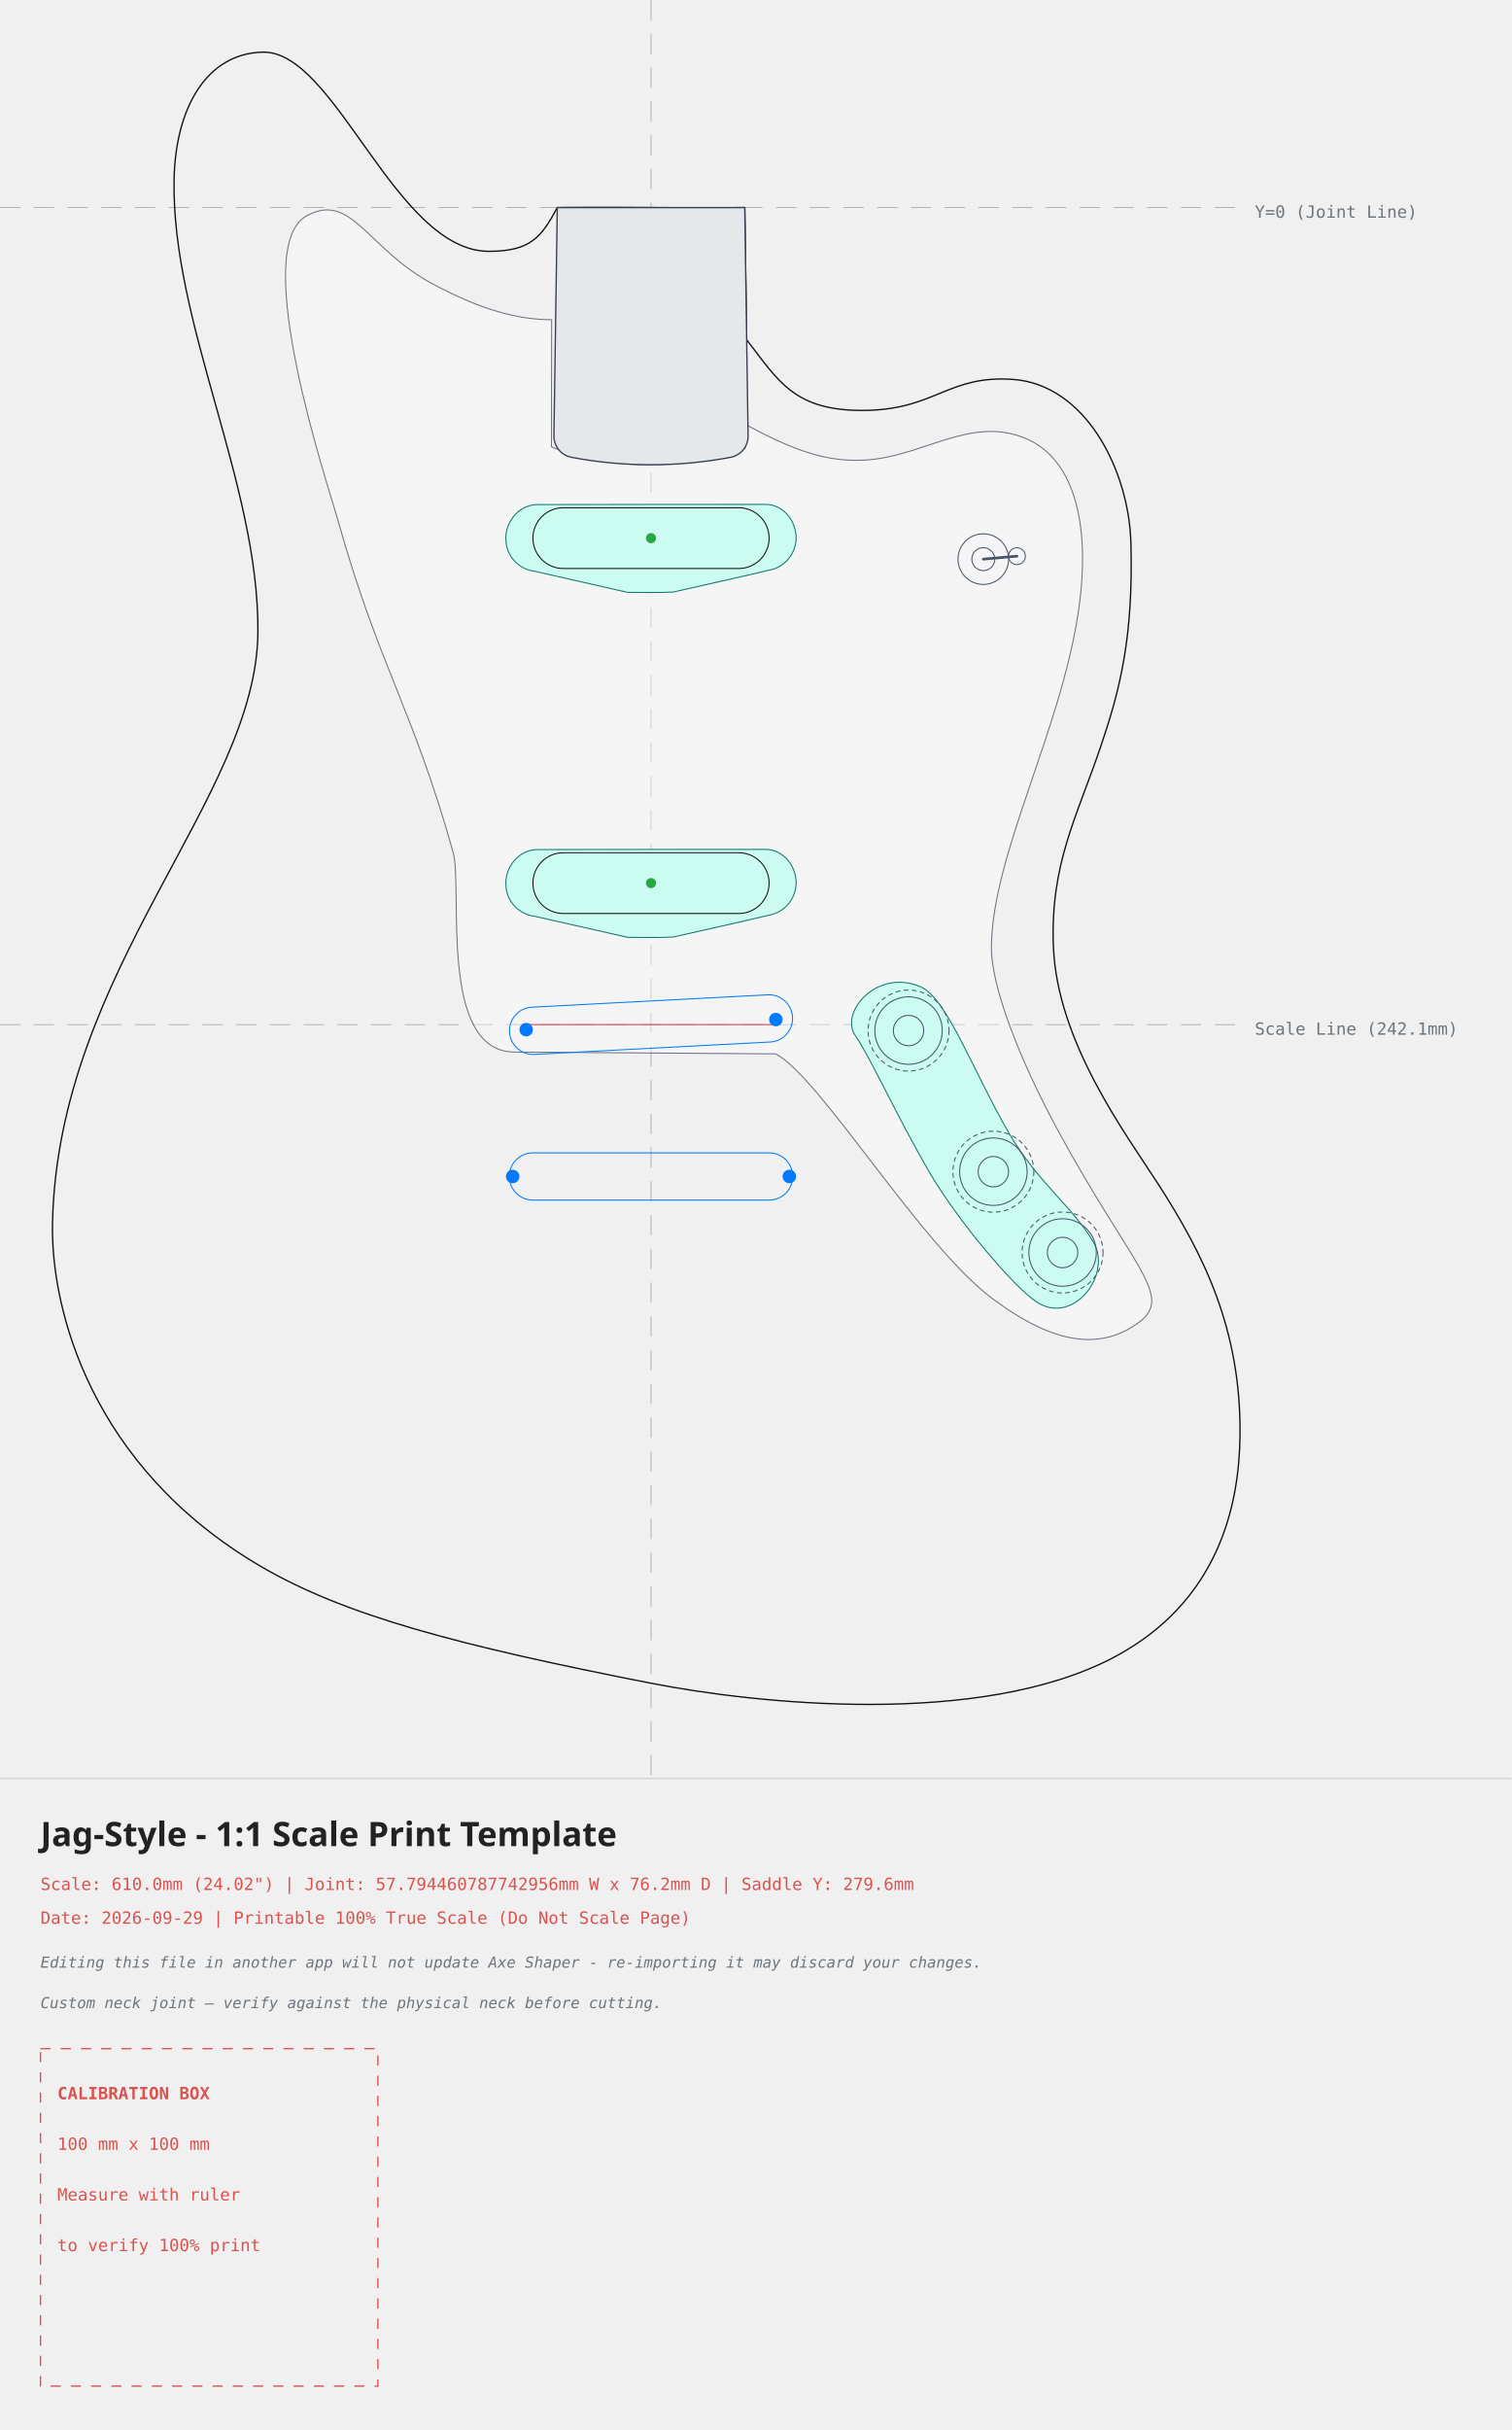
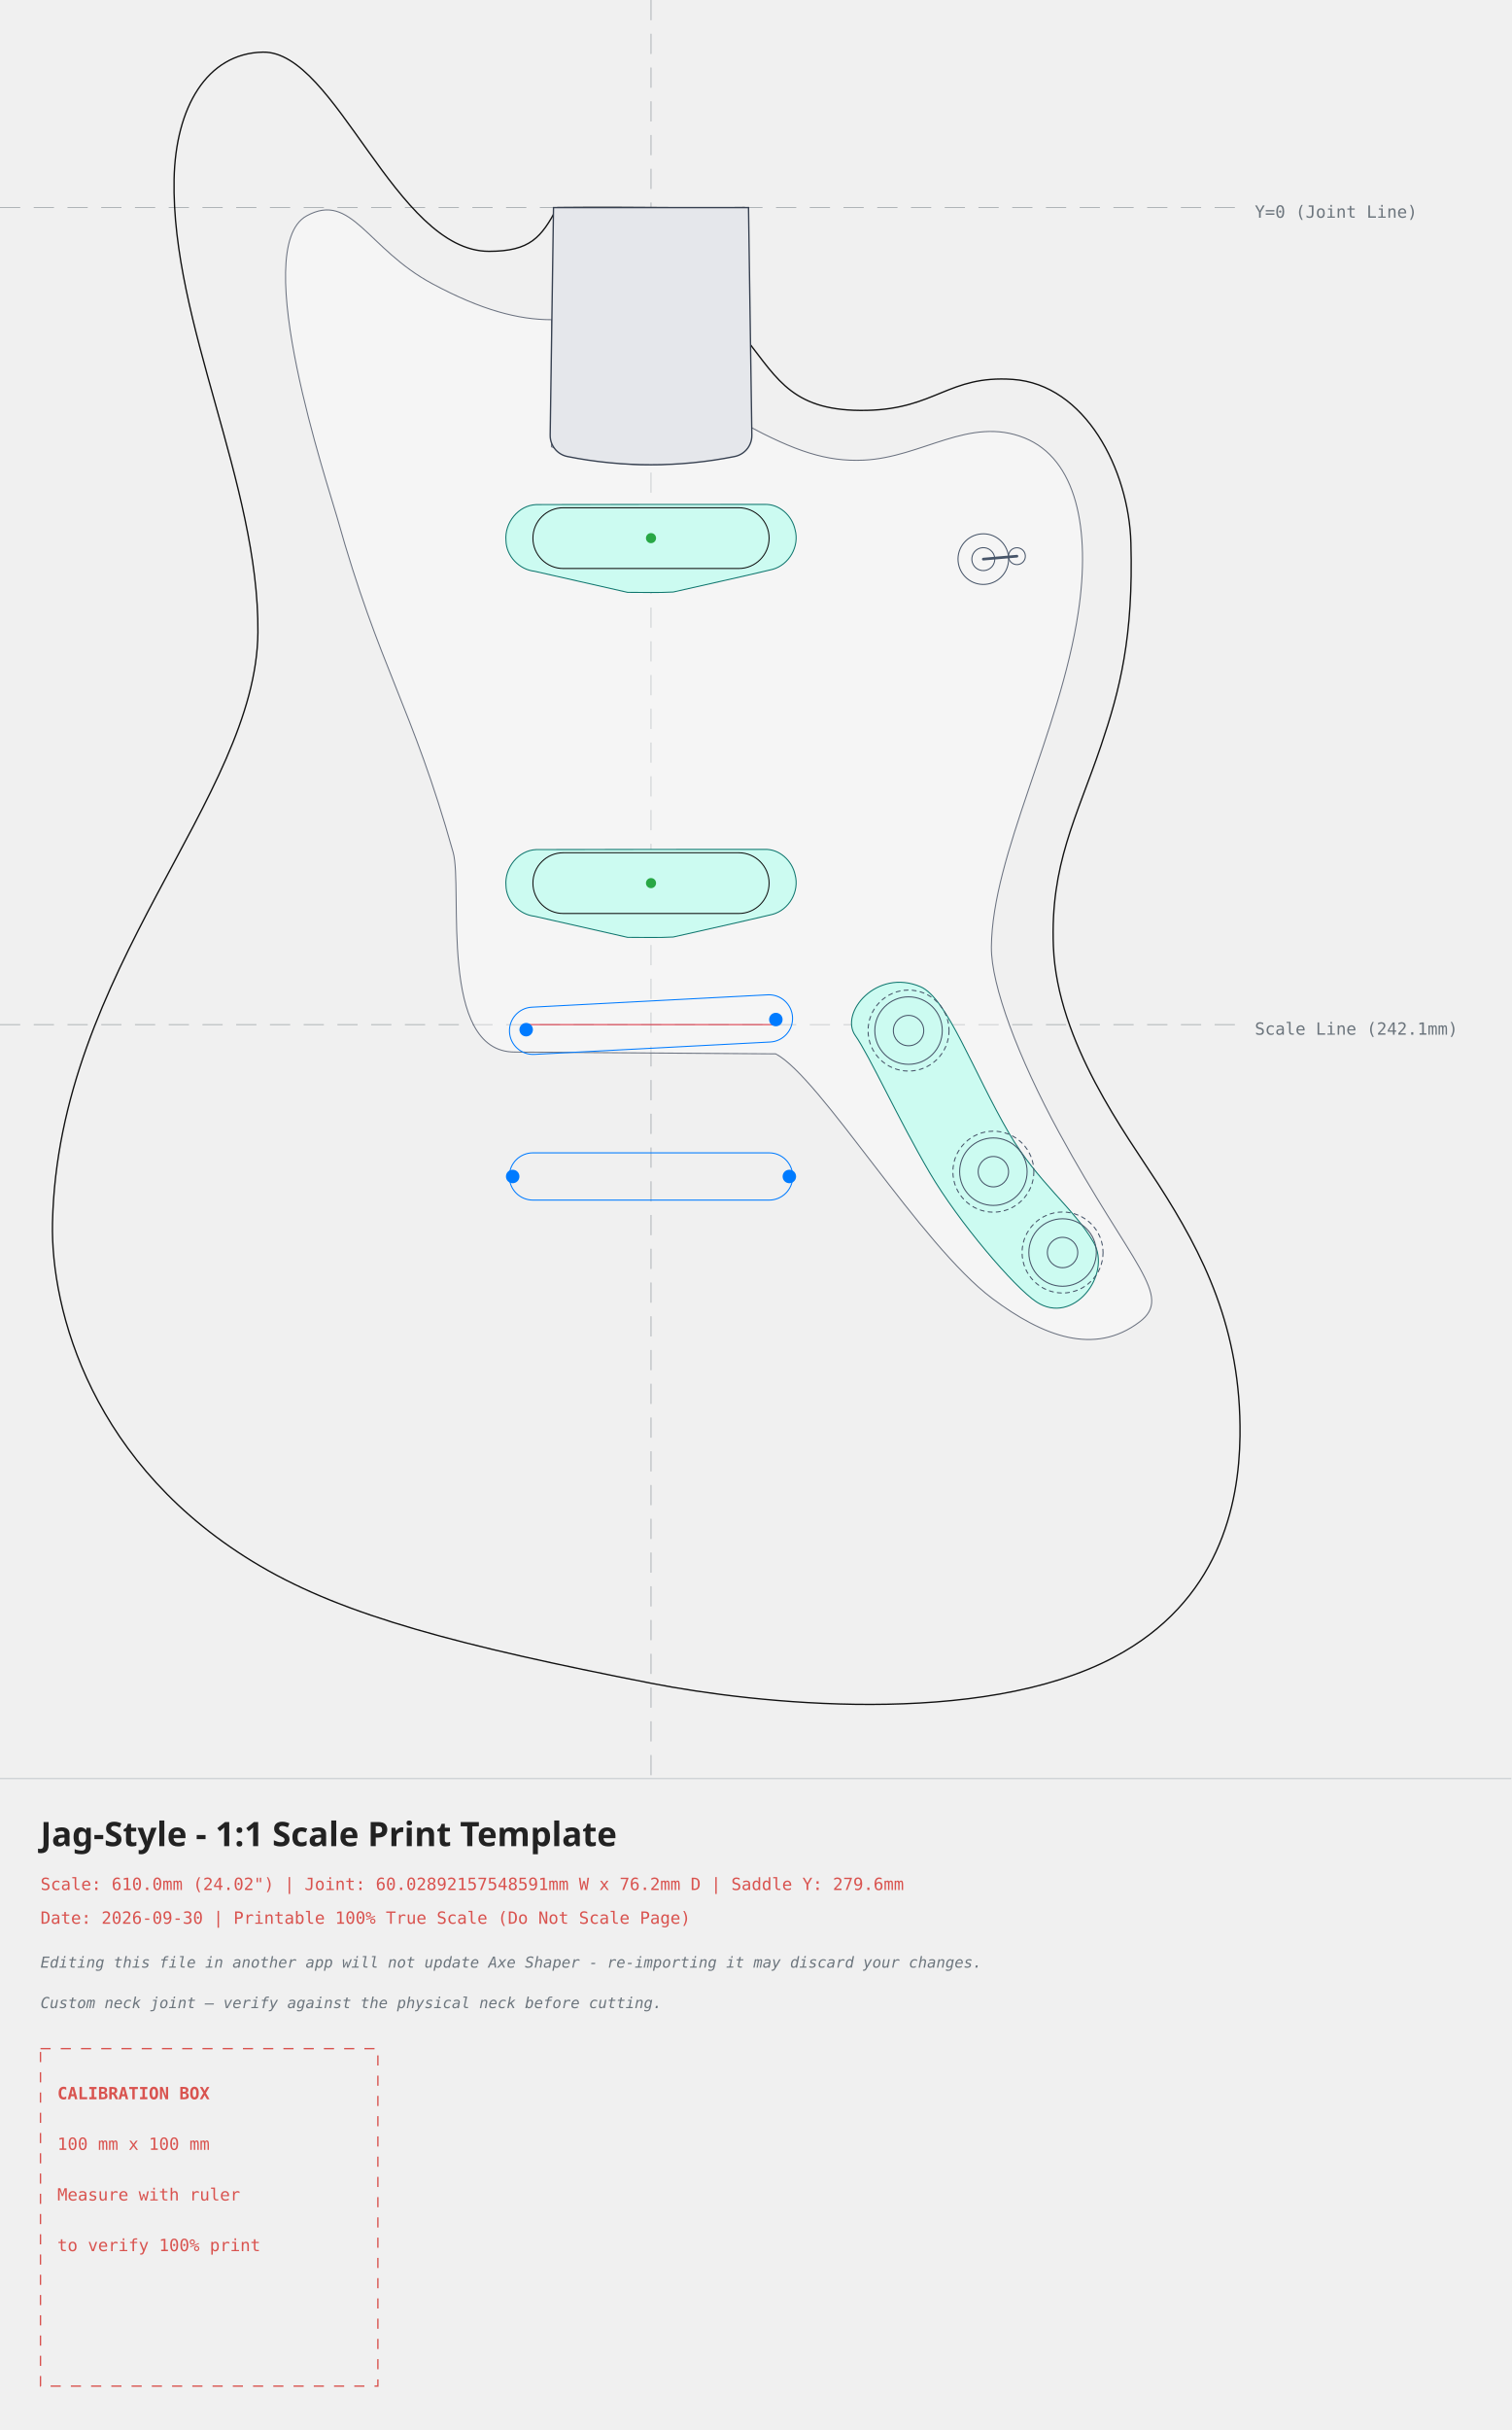
<svg xmlns="http://www.w3.org/2000/svg" width="447.91mm" height="720.01mm" viewBox="-192.95 -61.51 447.91 720.01">
  <style>
    .body-line { fill: none; stroke: #111111; stroke-width: 0.4; stroke-linecap: round; stroke-linejoin: round; }
    .edge-inset { fill: none; stroke: #555555; stroke-width: 0.3; stroke-dasharray: 3,2; }
    .neck-pocket { fill: #e5e7eb; stroke: #374151; stroke-width: 0.4; }
    .pickup-rout { fill: #ccfbf1; stroke: #0f766e; stroke-width: 0.3; }
    .pickup-cover { fill: none; stroke: #111111; stroke-width: 0.3; }
    .bridge-rout { fill: none; stroke: #007bff; stroke-width: 0.3; }
    .back-route { fill: #f3e8ff; stroke: #7e22ce; stroke-width: 0.3; stroke-dasharray: 3,2; }
    .front-route { fill: #ccfbf1; stroke: #0f766e; stroke-width: 0.3; }
    .pickguard { fill: #ffffff; fill-opacity: 0.35; stroke: #6b7280; stroke-width: 0.3; }
    .control-outline { fill: none; stroke: #475569; stroke-width: 0.3; }
    .control-body { fill: none; stroke: #475569; stroke-width: 0.3; stroke-dasharray: 1.2,1.2; stroke-linecap: round; }
    .control-slot { fill: none; stroke: #475569; stroke-width: 0.6; stroke-linecap: round; }
    .control-lever { fill: none; stroke: #475569; stroke-width: 0.8; stroke-linecap: round; }
    .control-cap { fill: none; stroke: #475569; stroke-width: 0.3; }
    .center-axis { fill: none; stroke: #6c757d; stroke-width: 0.2; stroke-dasharray: 6,4; opacity: 0.7; }
    .calibration-box { fill: none; stroke: #d9534f; stroke-width: 0.4; stroke-dasharray: 3,3; }
    .band-rule { fill: none; stroke: #adb5bd; stroke-width: 0.2; }
    .text-label { font-family: monospace, sans-serif; font-size: 5px; fill: #d9534f; }
    .disclaimer-label { font-family: monospace, sans-serif; font-size: 4.5px; font-style: italic; fill: #6c757d; }
    .axis-label { font-family: monospace, sans-serif; font-size: 5px; fill: #6c757d; }
    .title-label { font-family: sans-serif; font-size: 10px; font-weight: bold; fill: #222222; }
  </style>
  <g>
    <line x1="0" y1="-61.51" x2="0" y2="465.50" class="center-axis" />
    <line x1="-192.95" y1="0" x2="174.96" y2="0" class="center-axis" />
    <text x="178.96" y="3" class="axis-label">Y=0 (Joint Line)</text>
    <line x1="-192.95" y1="242.08" x2="174.96" y2="242.08" class="center-axis" stroke="#007bff" />
    <text x="178.96" y="245.08" class="axis-label" fill="#007bff">Scale Line (242.1mm)</text>
    <path d="M -27.78 0.00 C -32.53 8.85, -35.77 12.93, -47.98 12.96 C -75.74 13.01, -93.44 -46.51, -115.04 -46.06 C -131.68 -45.72, -140.94 -29.59, -141.35 -8.38 C -142.20 34.23, -116.13 81.86, -116.51 125.87 C -116.93 175.07, -175.76 225.71, -177.39 300.85 C -177.95 326.50, -165.92 373.15, -115.76 402.55 C -90.55 417.33, -56.43 426.17, 0.04 437.24 C 30.77 443.26, 97.55 450.50, 137.18 429.55 C 168.35 413.07, 174.32 384.44, 174.57 363.96 C 174.96 332.20, 163.62 310.01, 150.36 289.39 C 140.88 274.66, 120.39 247.40, 119.26 218.98 C 118.30 194.54, 126.09 180.91, 133.37 159.45 C 139.01 142.81, 143.00 127.20, 142.23 99.33 C 141.64 77.71, 128.74 52.37, 107.19 50.90 C 88.17 49.61, 84.37 59.65, 63.97 60.08 C 42.32 60.53, 37.77 51.22, 28.33 39.15 C 28.33 39.15, 27.78 0.00, 27.78 0.00 C 6.63 0.26, -2.31 -0.24, -27.78 0.00 Z" class="body-line" />
    <path d="M -102.08 2.46 C -88.79 -4.85, -84.14 12.19, -64.82 22.56 C -50.21 30.40, -39.29 33.23, -29.45 33.22 C -29.45 33.22, -29.51 70.87, -29.51 70.87 C -12.74 77.78, 9.26 78.01, 27.88 71.38 C 27.88 71.38, 28.02 64.29, 28.02 64.29 C 42.66 72.13, 51.96 75.35, 63.05 74.83 C 80.36 74.03, 94.40 61.68, 110.70 68.25 C 126.07 74.45, 130.37 95.19, 126.63 119.94 C 121.23 155.73, 101.11 191.73, 100.88 219.12 C 100.78 230.40, 108.84 251.85, 120.96 274.10 C 142.47 313.58, 154.99 322.48, 144.80 330.17 C 131.39 340.30, 116.13 334.42, 101.21 323.28 C 79.77 307.27, 50.19 257.73, 36.96 250.75 C 36.96 250.75, -40.35 250.21, -40.35 250.21 C -63.19 250.30, -55.71 201.55, -58.64 191.06 C -70.74 147.88, -80.57 136.33, -93.00 91.92 C -95.52 82.90, -119.37 11.97, -102.08 2.46 Z" class="pickguard" style="fill:#ffffff" />
-     <path d="M -27.78 0 L 27.78 0 L 28.772 67.655 L 28.745 68.337 L 28.645 69.013 L 28.474 69.674 L 28.232 70.312 L 27.923 70.921 L 27.551 71.493 L 27.119 72.022 L 26.633 72.502 L 26.098 72.926 L 25.521 73.291 L 24.908 73.592 L 24.266 73.825 L 23.603 73.987 L 20.681 74.505 L 17.747 74.954 L 14.804 75.334 L 11.853 75.646 L 8.896 75.888 L 5.933 76.061 L 2.967 76.165 L 0 76.2 L -2.967 76.165 L -5.933 76.061 L -8.896 75.888 L -11.853 75.646 L -14.804 75.334 L -17.747 74.954 L -20.681 74.505 L -23.603 73.987 L -24.266 73.825 L -24.908 73.592 L -25.521 73.291 L -26.098 72.926 L -26.633 72.502 L -27.119 72.022 L -27.551 71.493 L -27.923 70.921 L -28.232 70.312 L -28.474 69.674 L -28.645 69.013 L -28.745 68.337 L -28.772 67.655 Z" class="neck-pocket" />
+     <path d="M -28.897 0 L 28.897 0 L 29.886 67.439 L 29.86 68.117 L 29.761 68.788 L 29.592 69.444 L 29.353 70.079 L 29.049 70.685 L 28.681 71.255 L 28.254 71.782 L 27.774 72.261 L 27.246 72.686 L 26.675 73.052 L 26.068 73.356 L 25.433 73.592 L 24.775 73.76 L 21.711 74.33 L 18.634 74.826 L 15.546 75.245 L 12.448 75.589 L 9.342 75.856 L 6.231 76.047 L 3.117 76.162 L 0 76.2 L -3.117 76.162 L -6.231 76.047 L -9.342 75.856 L -12.448 75.589 L -15.546 75.245 L -18.634 74.826 L -21.711 74.33 L -24.775 73.76 L -25.433 73.592 L -26.068 73.356 L -26.675 73.052 L -27.246 72.686 L -27.774 72.261 L -28.254 71.782 L -28.681 71.255 L -29.049 70.685 L -29.353 70.079 L -29.592 69.444 L -29.761 68.788 L -29.86 68.117 L -29.886 67.439 Z" class="neck-pocket" />
    <path d="M 79.93 230.88 C 87.73 234.24, 95.60 256.24, 106.15 274.33 C 114.52 288.70, 125.45 296.62, 131.18 306.62 C 136.70 316.27, 125.12 331.41, 114.23 324.24 C 107.66 319.91, 91.18 300.60, 82.59 285.95 C 73.25 270.01, 64.69 251.15, 60.56 245.34 C 55.77 238.58, 66.88 225.27, 79.93 230.88 Z" class="front-route" />
    <g transform="translate(0, 97.93855) rotate(0)">
      <path d="M 33.62 -9.99 C 11.07 -9.97, -11.47 -10.01, -34.01 -9.94 C -39.35 -9.73, -43.44 -4.52, -42.99 0.69 C -42.91 5.32, -39.08 9.32, -34.51 9.82 C -25.31 11.91, -16.12 14.00, -6.93 16.07 C -2.43 16.04, 2.10 16.23, 6.58 15.97 C 16.39 13.73, 26.22 11.60, 36.00 9.26 C 40.94 7.93, 44.06 2.43, 42.70 -2.49 C 41.80 -6.68, 38.04 -10.19, 33.62 -9.99 C 33.62 -9.99, 33.62 -9.99, 33.62 -9.99 Z" class="pickup-rout" />
      <rect x="-35.00" y="-9.00" width="70.00" height="18.00" rx="9.00" ry="9.00" class="pickup-cover" />
      <circle cx="0" cy="0" r="1.5" fill="#28a745" />
    </g>
    <g transform="translate(0, 200.1589) rotate(0)">
      <path d="M 33.62 -9.99 C 11.07 -9.97, -11.47 -10.01, -34.01 -9.94 C -39.35 -9.73, -43.44 -4.52, -42.99 0.69 C -42.91 5.32, -39.08 9.32, -34.51 9.82 C -25.31 11.91, -16.12 14.00, -6.93 16.07 C -2.43 16.04, 2.10 16.23, 6.58 15.97 C 16.39 13.73, 26.22 11.60, 36.00 9.26 C 40.94 7.93, 44.06 2.43, 42.70 -2.49 C 41.80 -6.68, 38.04 -10.19, 33.62 -9.99 C 33.62 -9.99, 33.62 -9.99, 33.62 -9.99 Z" class="pickup-rout" />
      <rect x="-35.00" y="-9.00" width="70.00" height="18.00" rx="9.00" ry="9.00" class="pickup-cover" />
      <circle cx="0" cy="0" r="1.5" fill="#28a745" />
    </g>
    <g id="control-knobs">
      <g transform="translate(76.33, 243.85)" data-knob-style="generic">
        <circle cx="0" cy="0" r="12.00" class="control-body" />
        <circle cx="0" cy="0" r="10.00" class="control-outline" />
        <circle cx="0" cy="0" r="4.50" class="control-outline" />
      </g>
      <g transform="translate(101.47, 285.66)" data-knob-style="generic">
        <circle cx="0" cy="0" r="12.00" class="control-body" />
        <circle cx="0" cy="0" r="10.00" class="control-outline" />
        <circle cx="0" cy="0" r="4.50" class="control-outline" />
      </g>
      <g transform="translate(121.98, 309.61)" data-knob-style="generic">
        <circle cx="0" cy="0" r="12.00" class="control-body" />
        <circle cx="0" cy="0" r="10.00" class="control-outline" />
        <circle cx="0" cy="0" r="4.50" class="control-outline" />
      </g>
    </g>
    <g id="control-switches">
      <g transform="translate(98.49, 104.16) rotate(85.00)" data-switch-type="gibson_toggle">
        <circle cx="0" cy="0" r="7.5" class="control-outline" />
        <circle cx="0" cy="0" r="3.4" class="control-outline" />
        <line x1="0" y1="0" x2="0" y2="-10" class="control-lever" />
        <circle cx="0" cy="-10" r="2.5" class="control-cap" />
      </g>
    </g>
    <g id="bridge-hardware">
      <rect x="-42.00" y="235.08" width="84.00" height="14.00" rx="7.00" ry="7.00" class="bridge-rout" transform="rotate(-3 0.00 242.08)" />
      <rect x="-42.00" y="280.08" width="84.00" height="14.00" rx="7.00" ry="7.00" class="bridge-rout" />
      <line x1="-37.31" y1="242.08" x2="37.31" y2="242.08" stroke="#dc3545" stroke-width="0.3" />
      <g transform="translate(0, 242.08)">
        <circle cx="-37" cy="1.5" r="2" fill="#007bff" />
        <circle cx="37" cy="-1.5" r="2" fill="#007bff" />
        <circle cx="-41" cy="45" r="2" fill="#007bff" />
        <circle cx="41" cy="45" r="2" fill="#007bff" />
      </g>
    </g>
  </g>
  <g>
    <line x1="-192.95" y1="465.50" x2="254.96" y2="465.50" class="band-rule" />
    <text x="-180.95" y="485.50" class="title-label">Jag-Style - 1:1 Scale Print Template</text>
-     <text x="-180.95" y="498.50" class="text-label">Scale: 610.0mm (24.02") | Joint: 57.794460787742956mm W x 76.2mm D | Saddle Y: 279.6mm</text>
-     <text x="-180.95" y="508.50" class="text-label">Date: 2026-09-29 | Printable 100% True Scale (Do Not Scale Page)</text>
+     <text x="-180.95" y="498.50" class="text-label">Scale: 610.0mm (24.02") | Joint: 60.02892157548591mm W x 76.2mm D | Saddle Y: 279.6mm</text>
+     <text x="-180.95" y="508.50" class="text-label">Date: 2026-09-30 | Printable 100% True Scale (Do Not Scale Page)</text>
    <text x="-180.95" y="521.50" class="disclaimer-label">Editing this file in another app will not update Axe Shaper - re-importing it may discard your changes.</text>
    <text x="-180.95" y="533.50" class="disclaimer-label">Custom neck joint — verify against the physical neck before cutting.</text>
    <g transform="translate(-180.95, 545.50)">
      <rect x="0" y="0" width="100" height="100" class="calibration-box" />
      <text x="5" y="15" class="text-label" font-weight="bold">CALIBRATION BOX</text>
      <text x="5" y="30" class="text-label">100 mm x 100 mm</text>
      <text x="5" y="45" class="text-label">Measure with ruler</text>
      <text x="5" y="60" class="text-label">to verify 100% print</text>
    </g>
  </g>
</svg>
